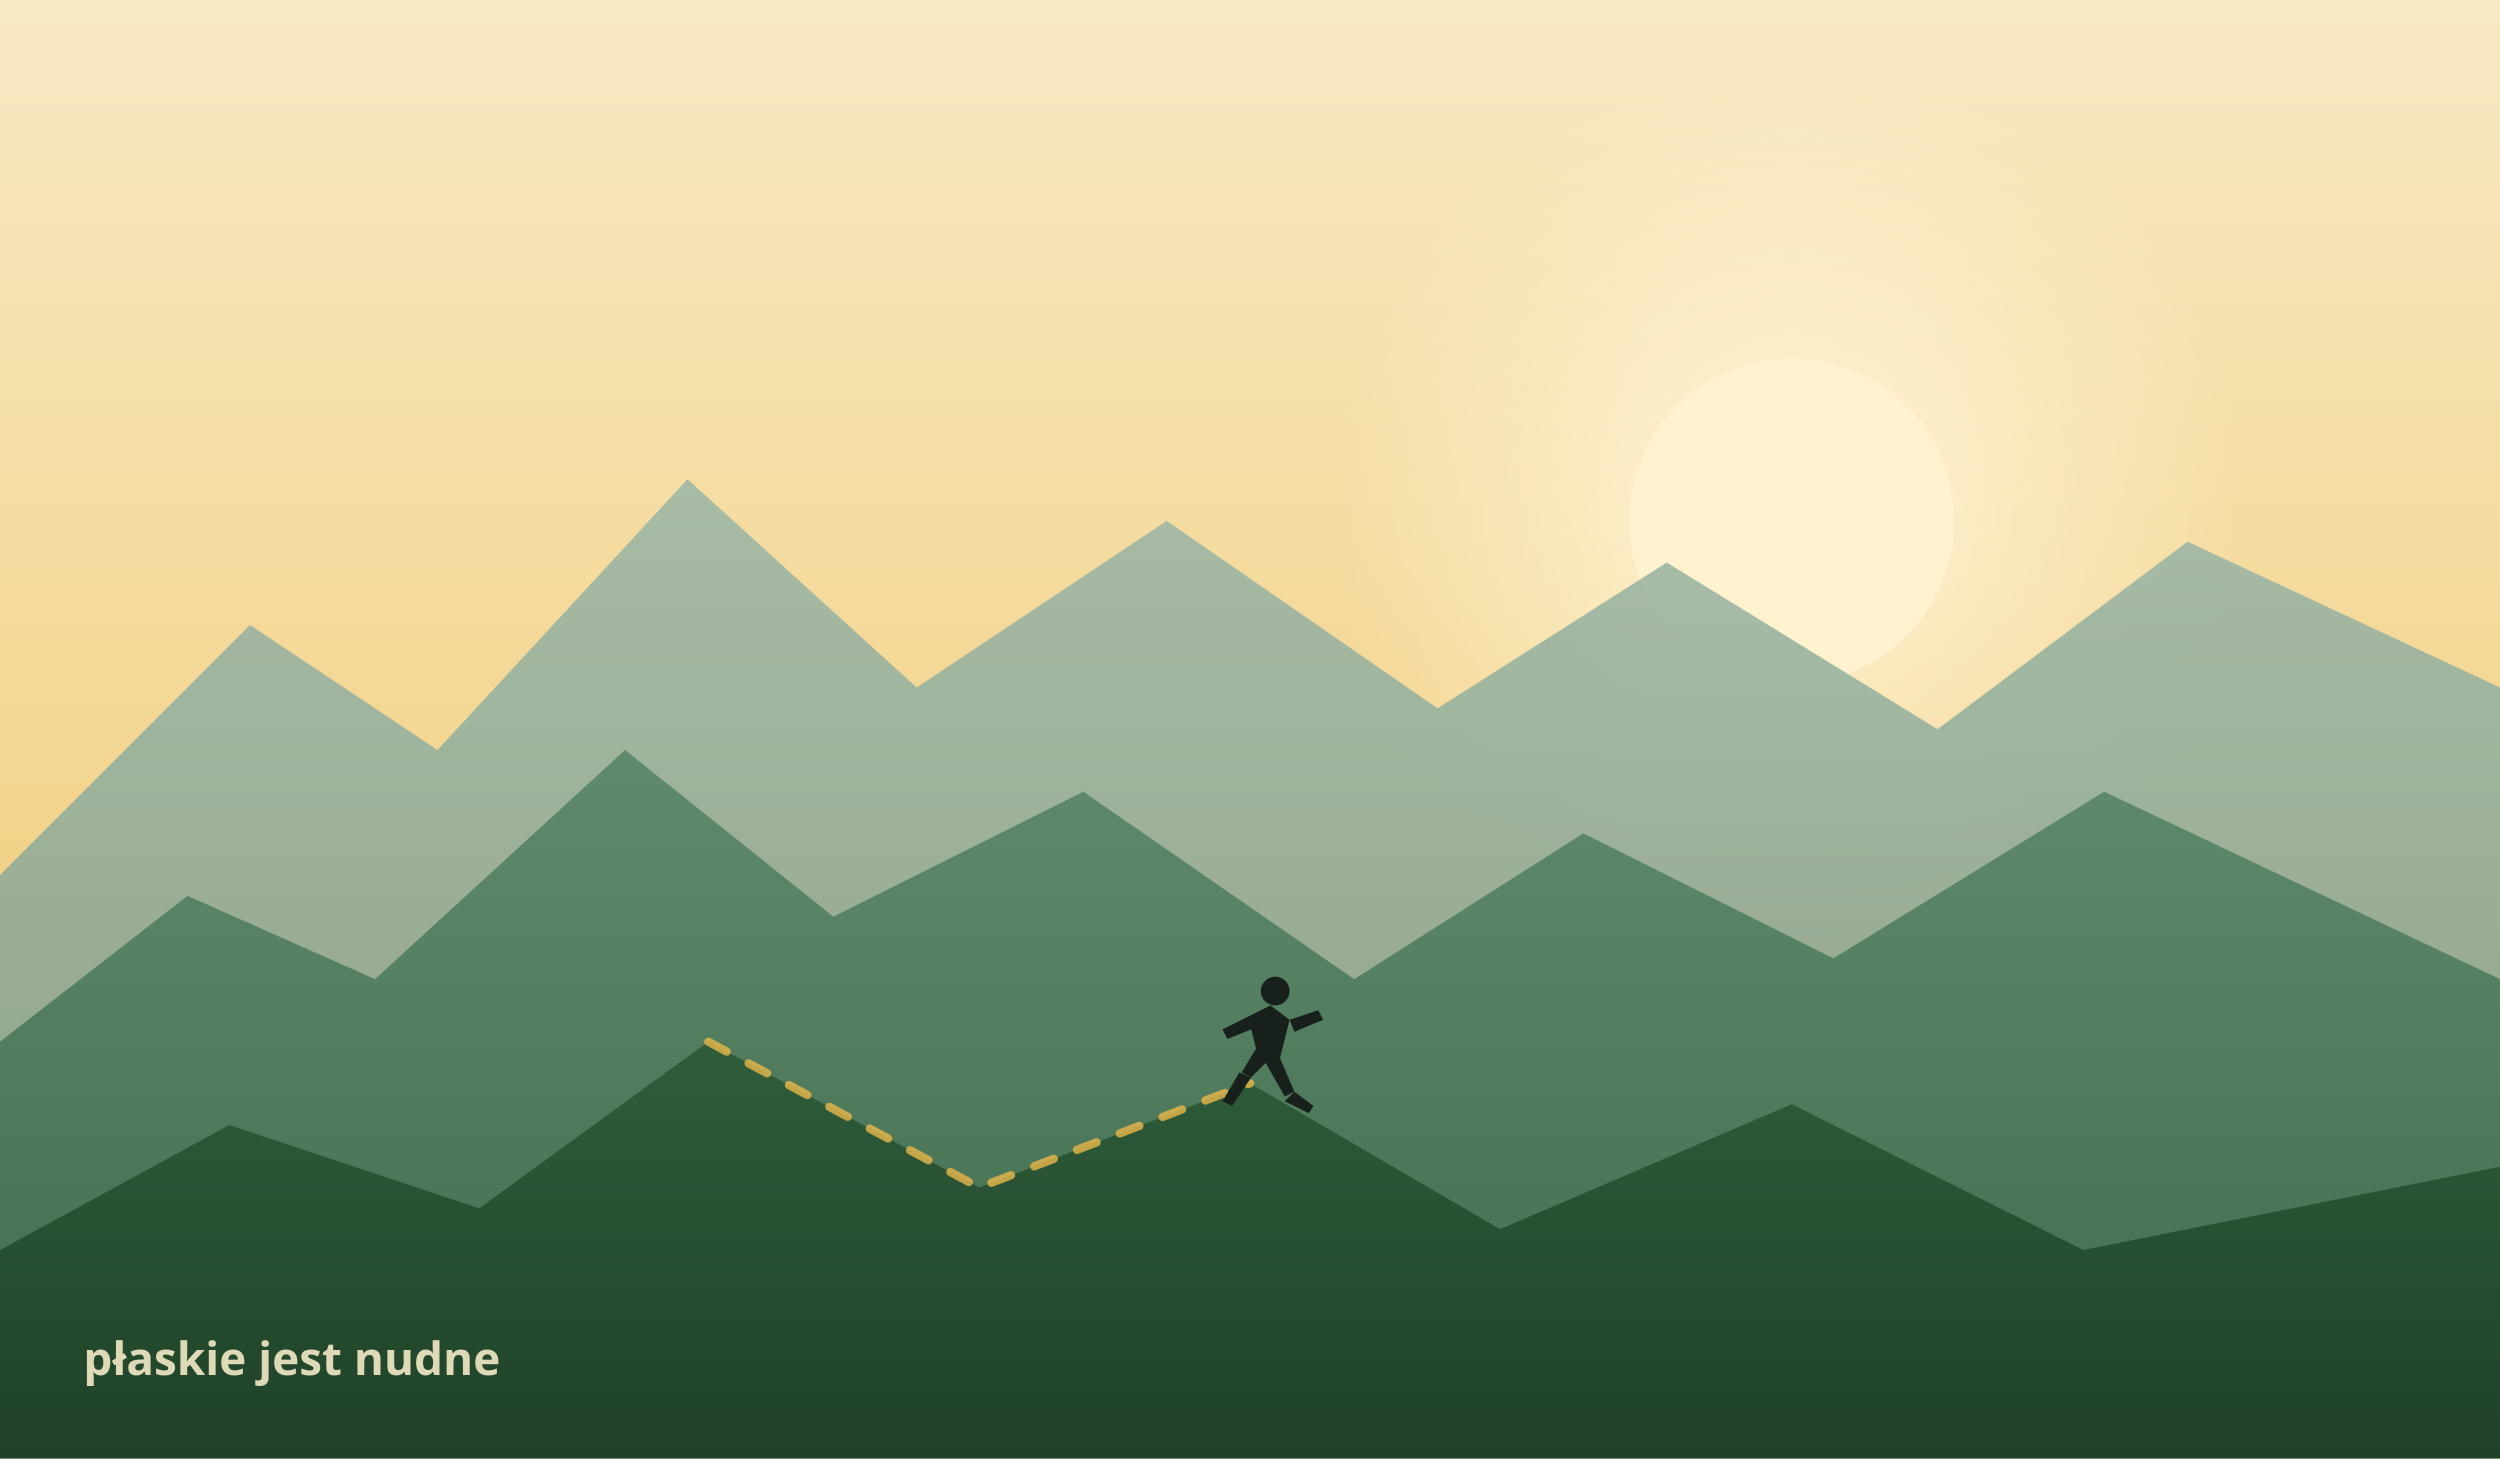
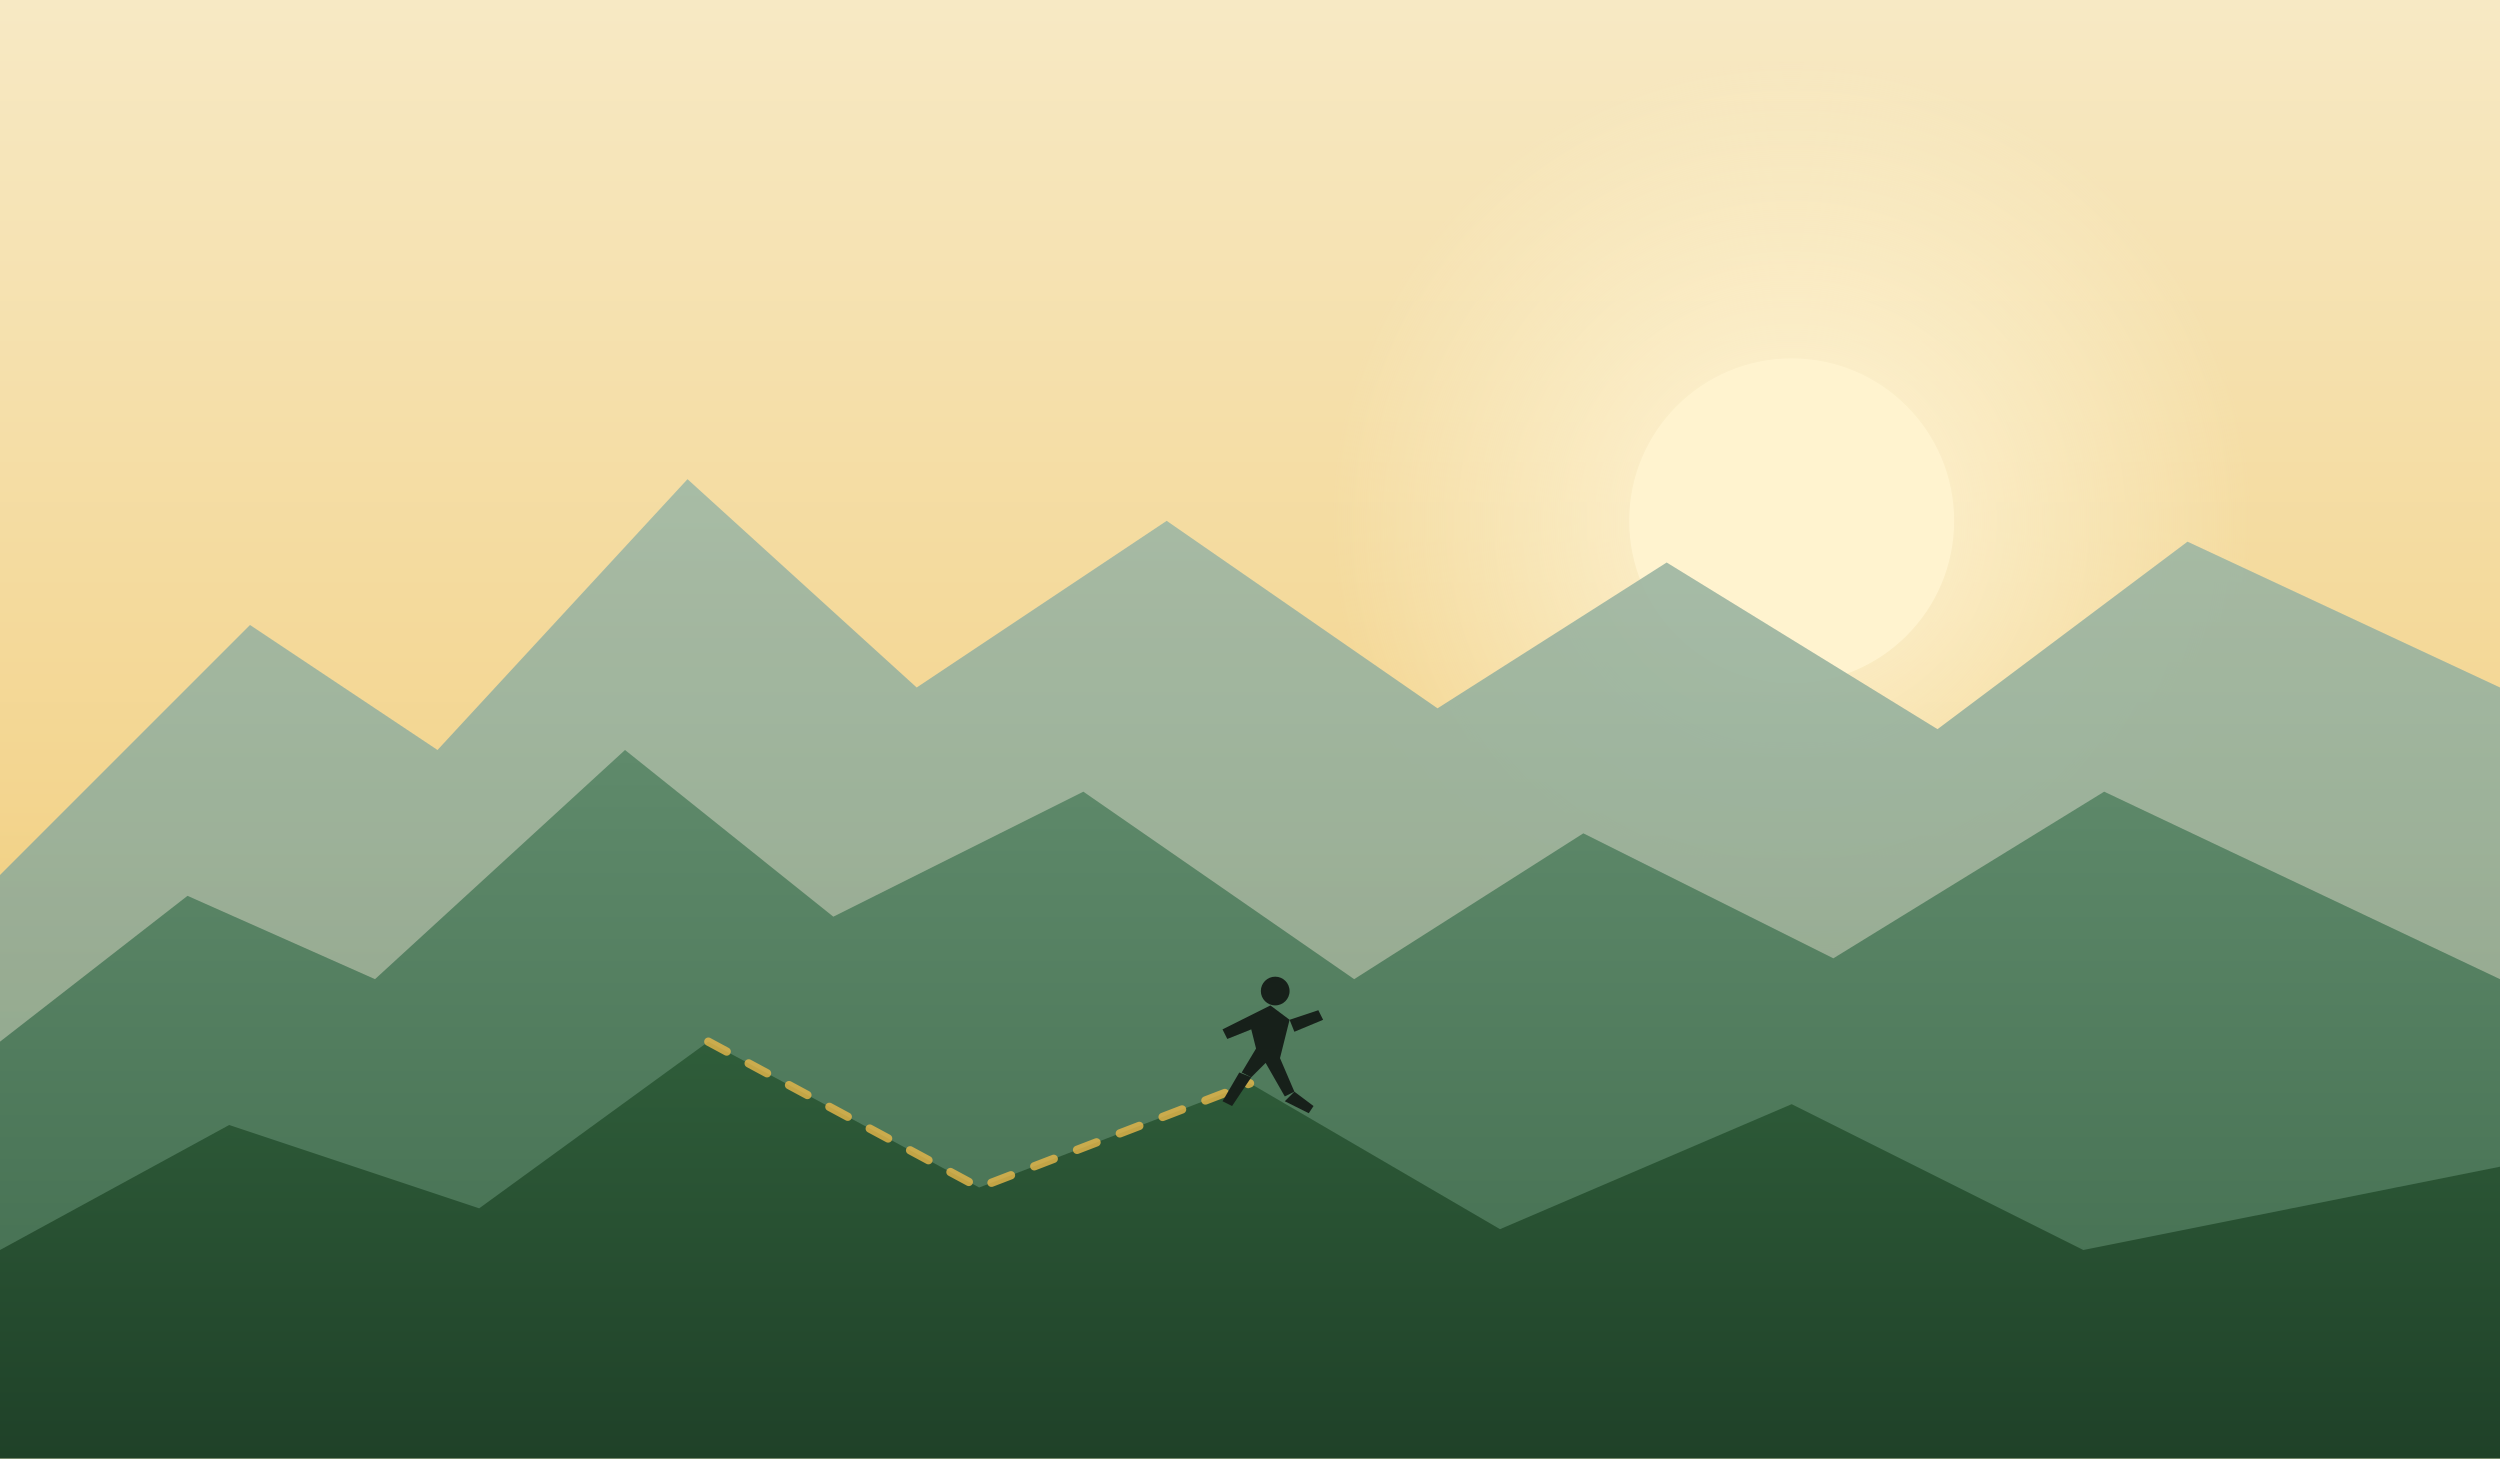
<svg xmlns="http://www.w3.org/2000/svg" viewBox="0 0 1200 700" role="img" aria-label="Góry o poranku i biegacz na grani">
  <defs>
    <linearGradient id="sky" x1="0" y1="0" x2="0" y2="1">
      <stop offset="0" stop-color="#f7e9c4" />
      <stop offset=".55" stop-color="#f3d58f" />
      <stop offset="1" stop-color="#e8b84a" />
    </linearGradient>
    <linearGradient id="far" x1="0" y1="0" x2="0" y2="1">
      <stop offset="0" stop-color="#9fb8a5" />
      <stop offset="1" stop-color="#7d9a86" />
    </linearGradient>
    <linearGradient id="mid" x1="0" y1="0" x2="0" y2="1">
      <stop offset="0" stop-color="#5f8a6b" />
      <stop offset="1" stop-color="#3f6a4c" />
    </linearGradient>
    <linearGradient id="near" x1="0" y1="0" x2="0" y2="1">
      <stop offset="0" stop-color="#2f5d3a" />
      <stop offset="1" stop-color="#1f4128" />
    </linearGradient>
    <radialGradient id="glow" cx=".5" cy=".5" r=".5">
      <stop offset="0" stop-color="#fff7dc" stop-opacity=".9" />
      <stop offset="1" stop-color="#fff7dc" stop-opacity="0" />
    </radialGradient>
  </defs>
  <rect width="1200" height="700" fill="url(#sky)" />
  <circle cx="860" cy="250" r="220" fill="url(#glow)" />
  <circle cx="860" cy="250" r="78" fill="#fff3cf" />
  <g opacity=".9">
    <path d="M0 420 L120 300 L210 360 L330 230 L440 330 L560 250 L690 340 L800 270 L930 350 L1050 260 L1200 330 L1200 700 L0 700Z" fill="url(#far)" />
  </g>
  <path d="M0 500 L90 430 L180 470 L300 360 L400 440 L520 380 L650 470 L760 400 L880 460 L1010 380 L1200 470 L1200 700 L0 700Z" fill="url(#mid)" />
  <path d="M0 600 L110 540 L230 580 L340 500 L470 570 L600 520 L720 590 L860 530 L1000 600 L1200 560 L1200 700 L0 700Z" fill="url(#near)" />
  <path d="M340 500 L470 570 L600 520" fill="none" stroke="#e8b84a" stroke-width="4" stroke-dasharray="10 12" stroke-linecap="round" opacity=".8" />
  <g transform="translate(596 478) scale(1.15)" fill="#17201a">
    <circle cx="14" cy="-2" r="6" />
    <path d="M12 4 L20 10 L16 26 L22 40 L18 42 L10 28 L4 34 L0 32 L6 22 L4 14 L-6 18 L-8 14 L4 8 Z" />
    <path d="M20 10 L32 6 L34 10 L22 15 Z" />
    <path d="M22 40 L30 46 L28 49 L18 44 Z" />
    <path d="M4 34 L-4 46 L-8 44 L-1 32 Z" />
  </g>
-   <text x="40" y="660" font-family="ui-sans-serif, system-ui, sans-serif" font-size="22" font-weight="700" fill="#fff3cf" opacity=".85">płaskie jest nudne</text>
</svg>
